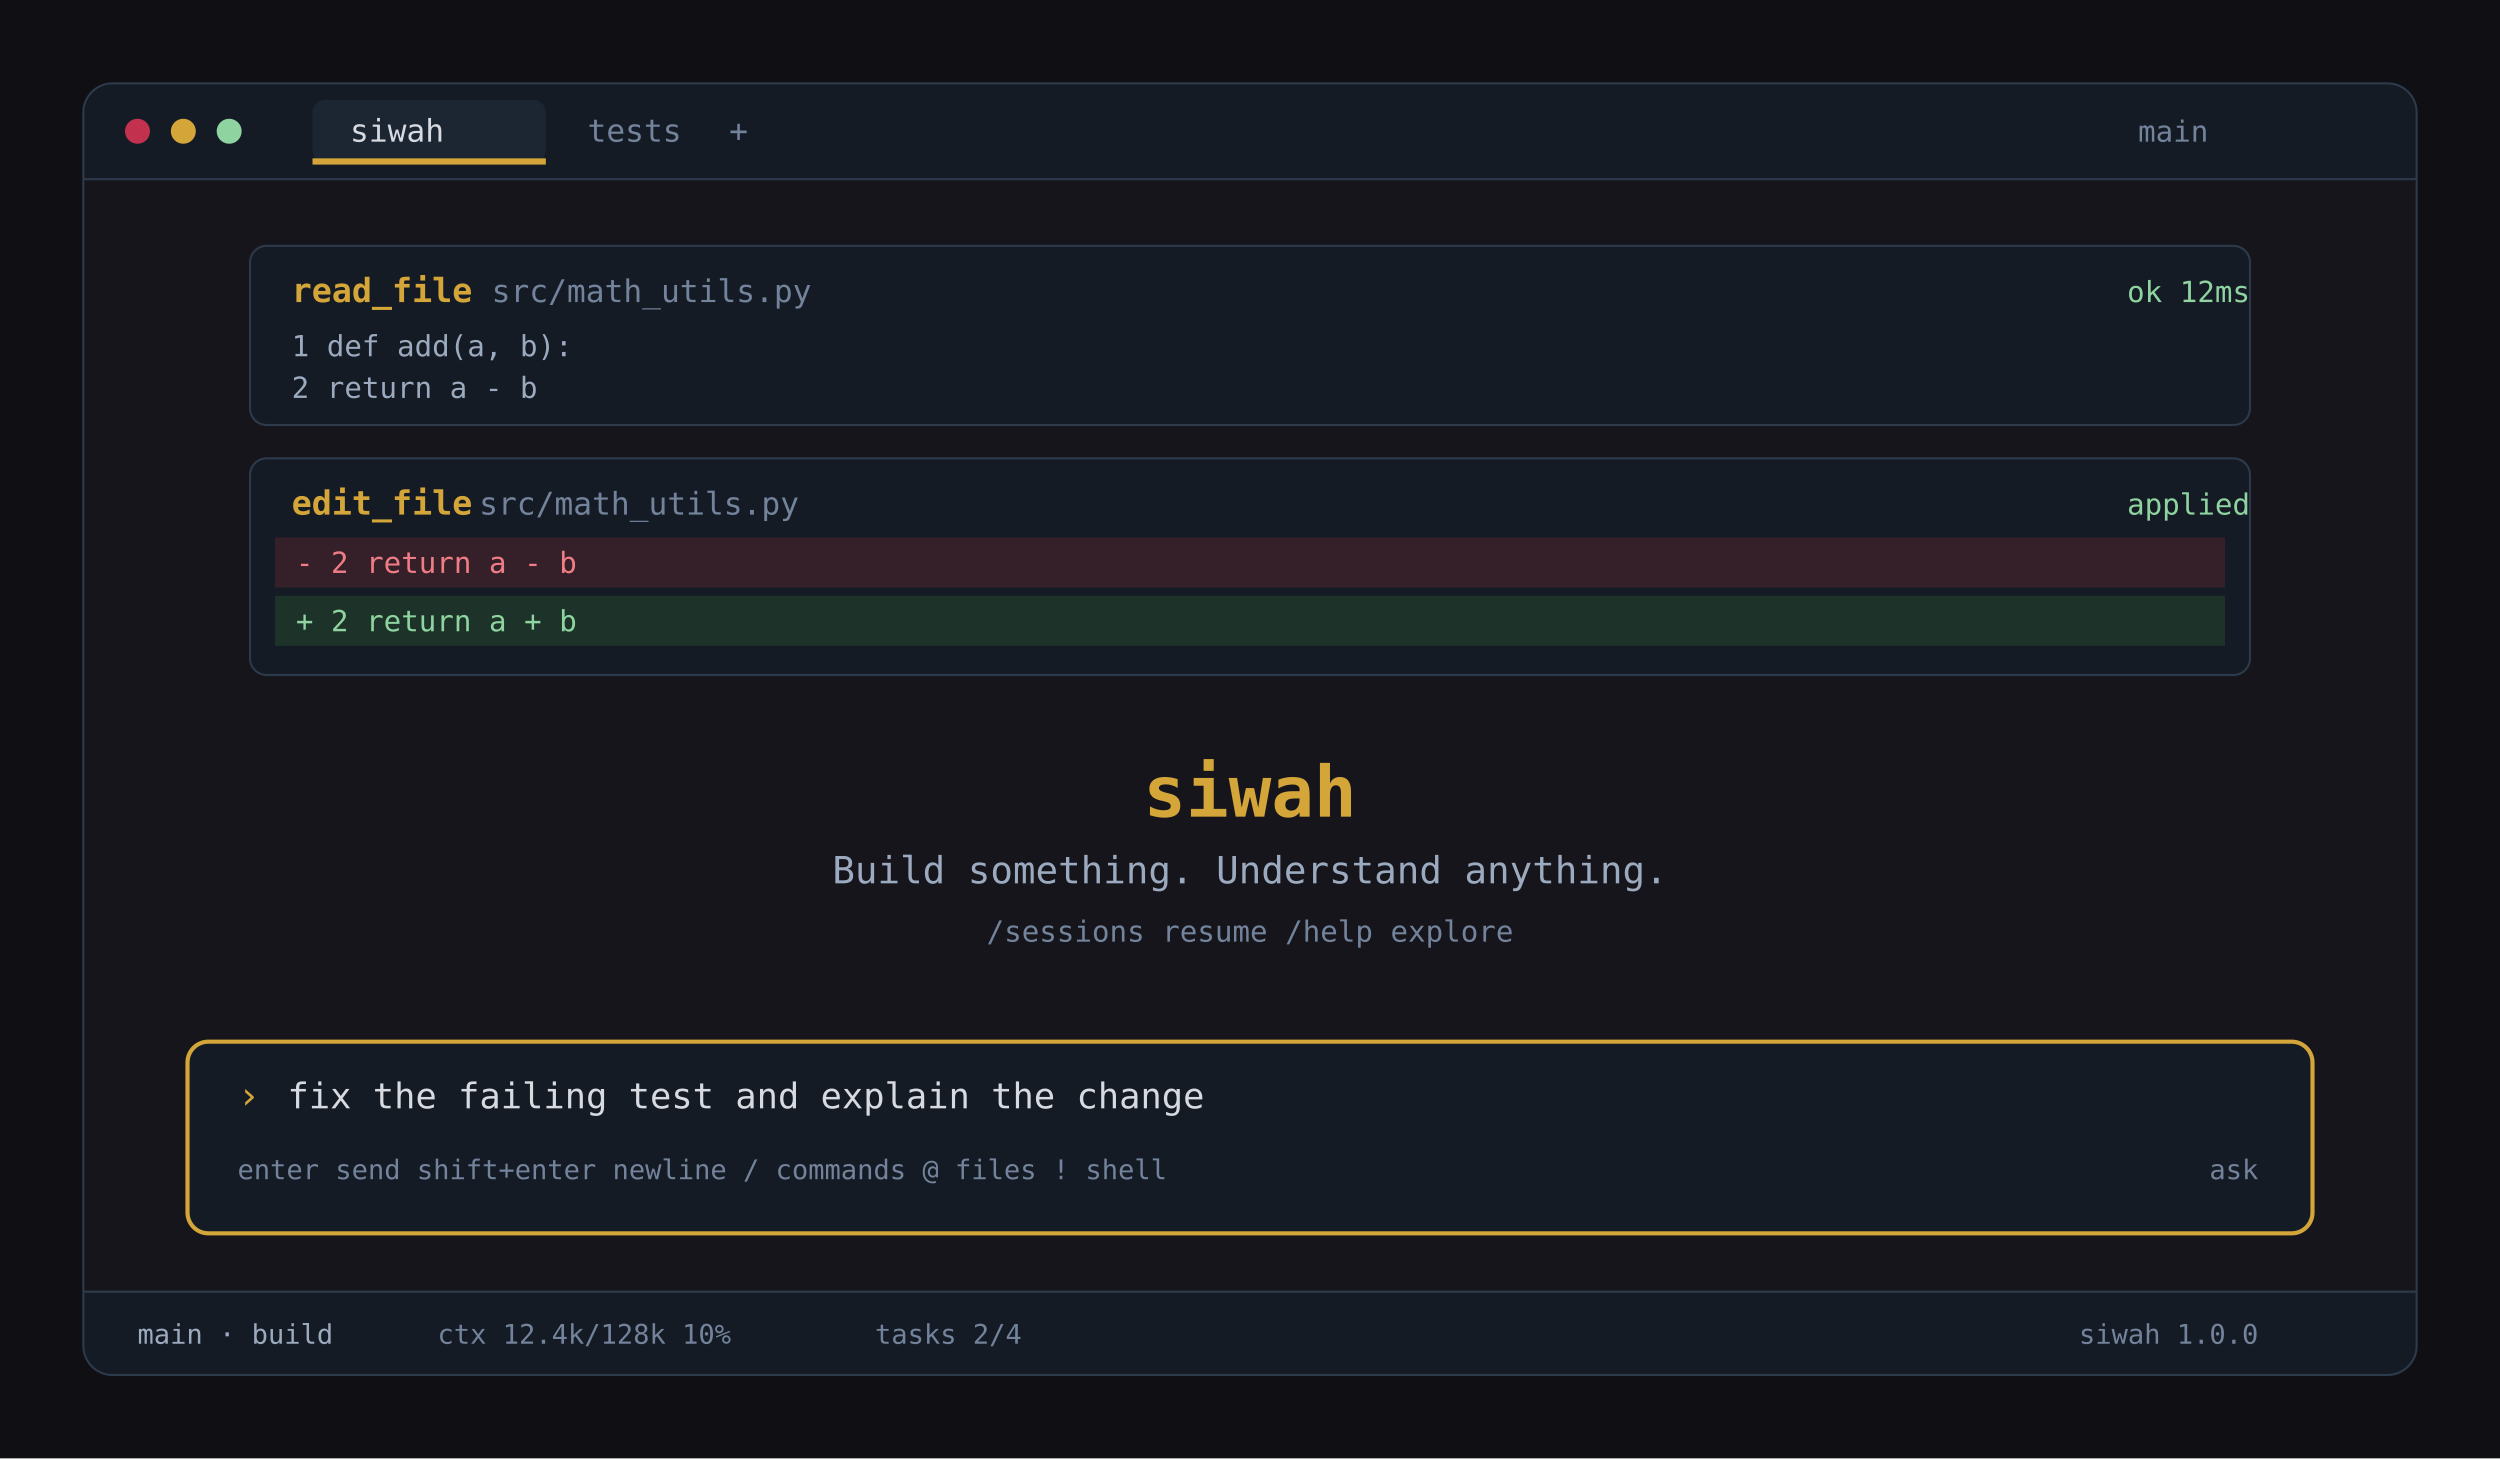
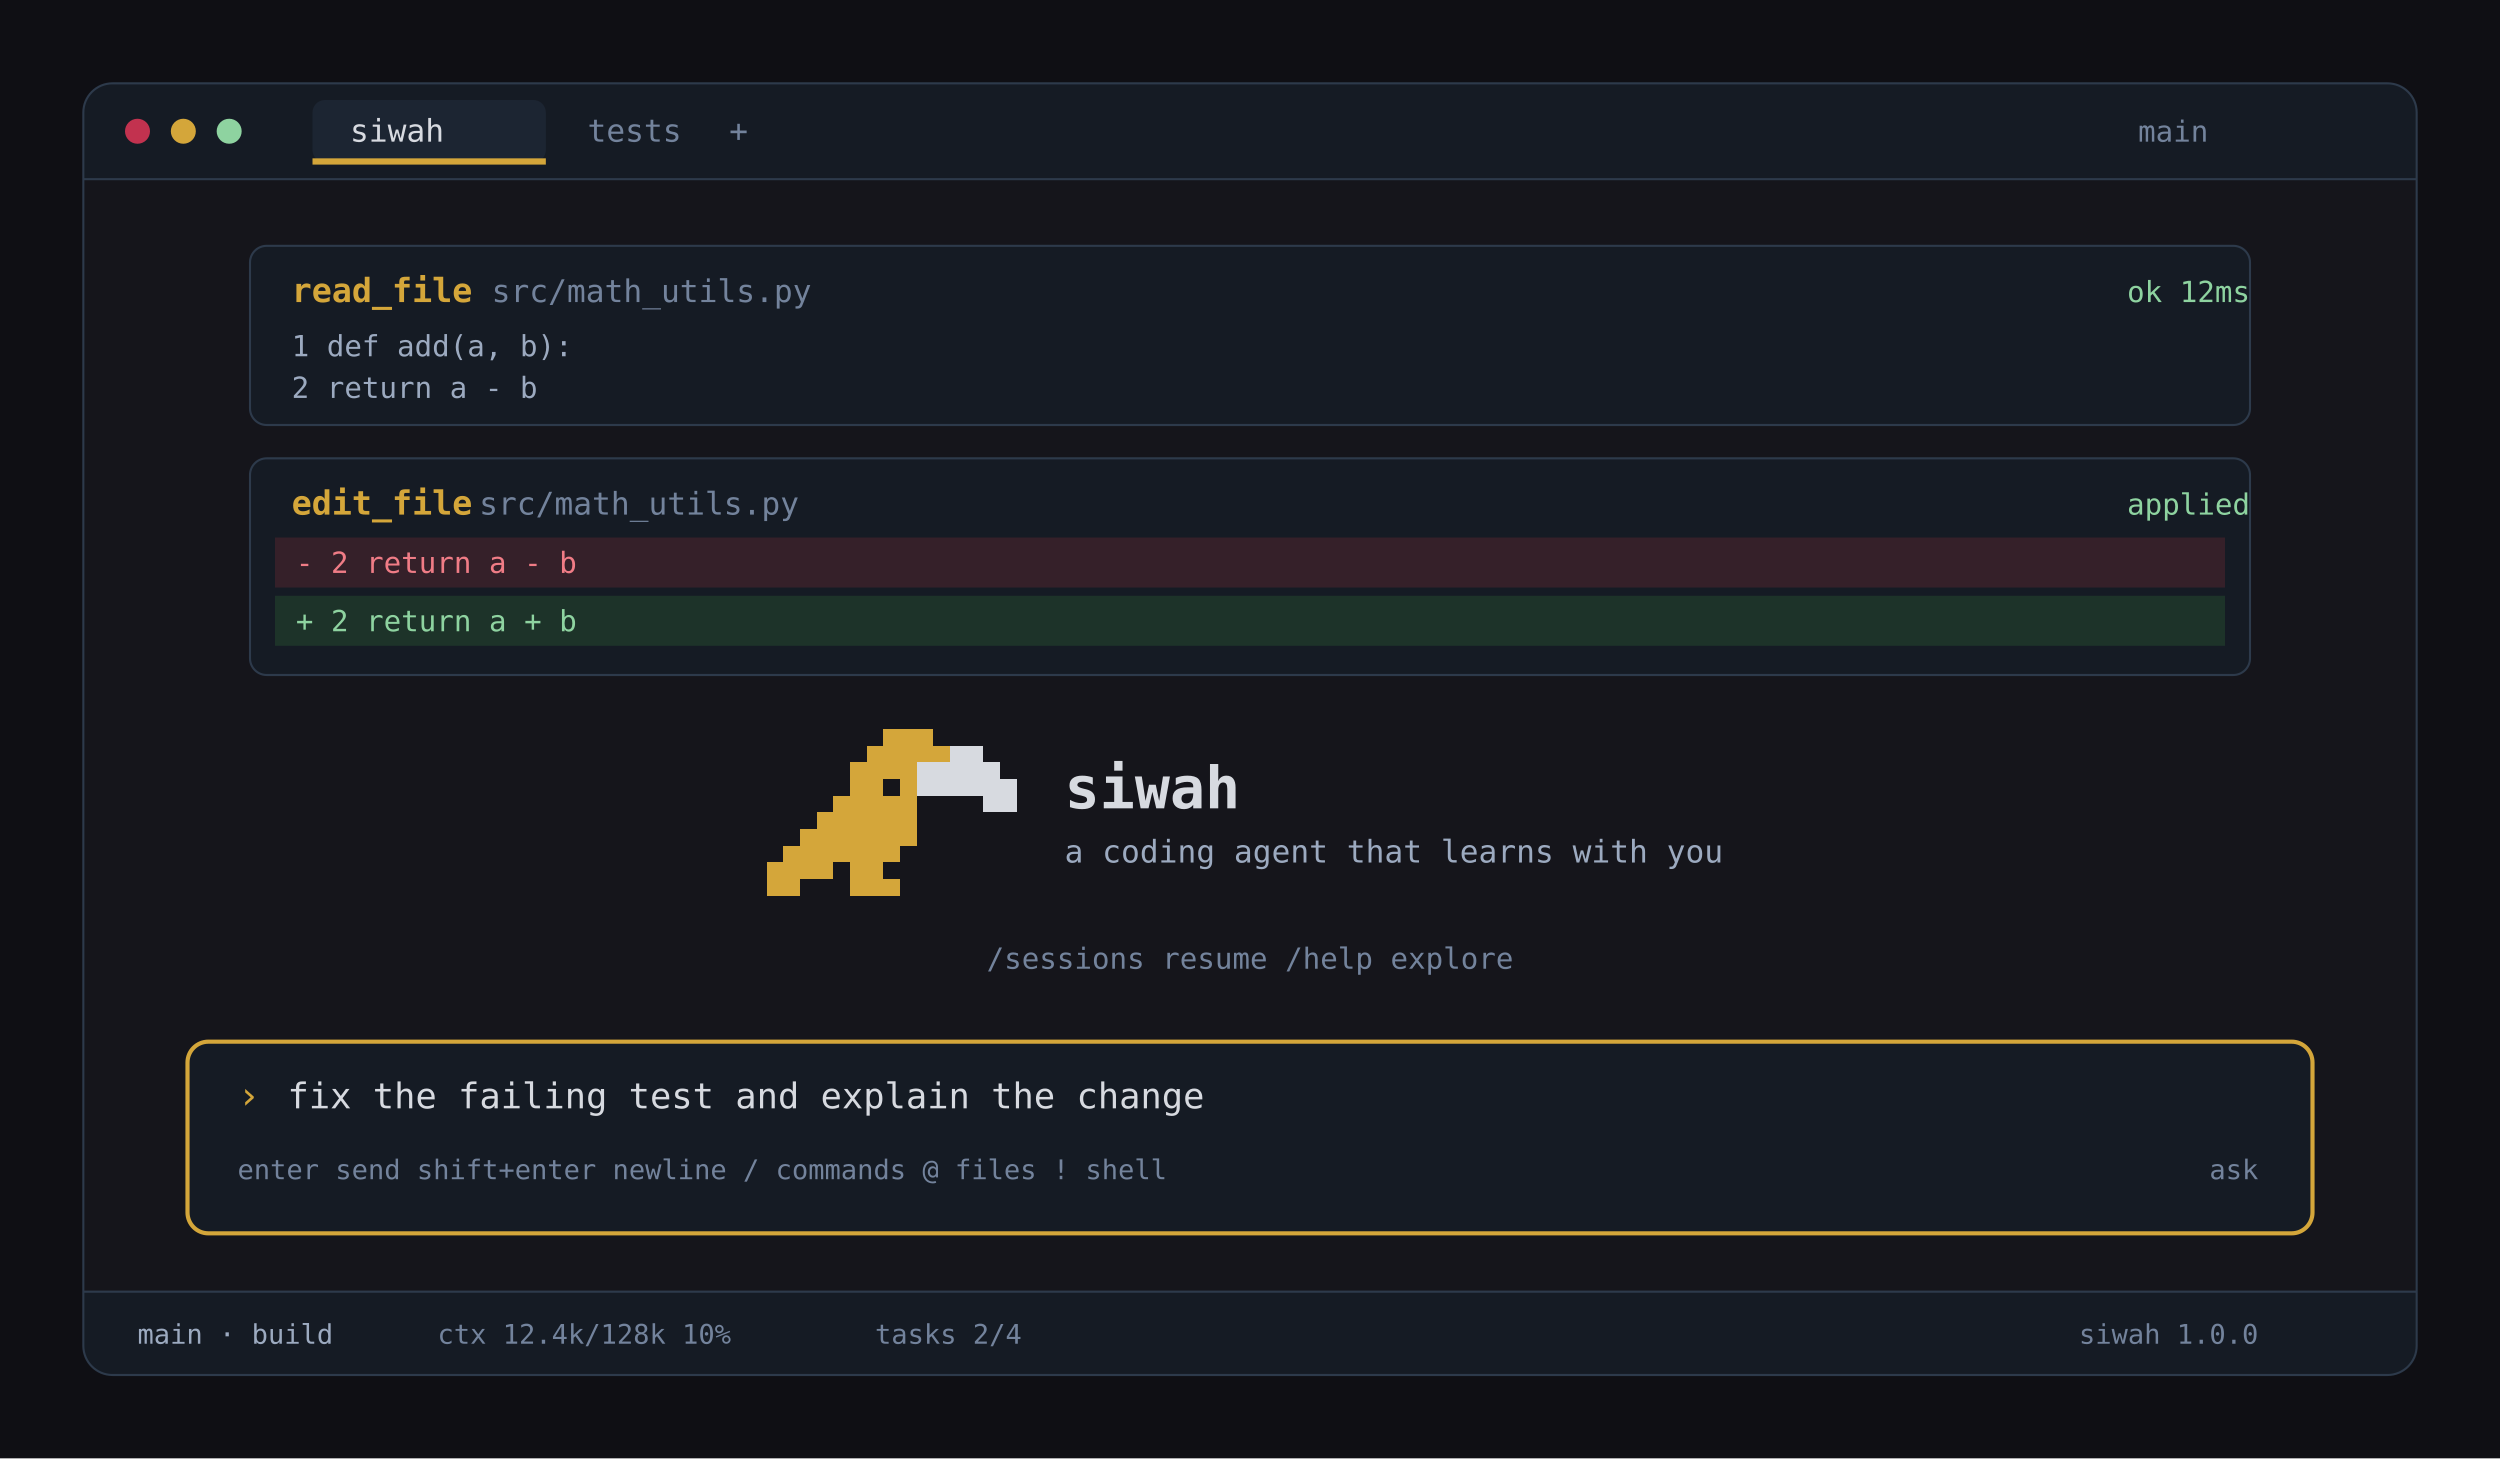
<svg xmlns="http://www.w3.org/2000/svg" viewBox="0 0 1200 700" width="1200" height="700" role="img" aria-labelledby="siwah-preview-title siwah-preview-desc">
  <defs>
    <clipPath id="window">
      <rect x="40" y="40" width="1120" height="620" rx="14" />
    </clipPath>
    <style>
      .ui { font-family: ui-monospace, SFMono-Regular, Menlo, Consolas, monospace; }
      .muted { fill: #9CAAC0; }
      .dim { fill: #73839C; }
      .gold { fill: #d4a63a; }
      .text { fill: #d7dae0; }
      .green { fill: #8ED3A0; }
      .red { fill: #F07C86; }
    </style>
  </defs>
  <rect width="1200" height="700" fill="#0f0f14" />
  <g clip-path="url(#window)">
    <rect x="40" y="40" width="1120" height="620" fill="#15151b" />
    <rect x="40" y="40" width="1120" height="46" fill="#151B24" />
    <circle cx="66" cy="63" r="6" fill="#c2324f" />
    <circle cx="88" cy="63" r="6" fill="#d4a63a" />
    <circle cx="110" cy="63" r="6" fill="#8ED3A0" />
    <rect x="150" y="48" width="112" height="30" rx="6" fill="#1C2532" />
    <text x="168" y="68" class="ui text" font-size="15" font-family="ui-monospace, SFMono-Regular, Menlo, Consolas, monospace" fill="#d7dae0">siwah</text>
    <rect x="150" y="76" width="112" height="3" fill="#d4a63a" />
    <text x="282" y="68" class="ui dim" font-size="15" font-family="ui-monospace, SFMono-Regular, Menlo, Consolas, monospace" fill="#73839C">tests</text>
    <text x="350" y="68" class="ui dim" font-size="15" font-family="ui-monospace, SFMono-Regular, Menlo, Consolas, monospace" fill="#73839C">+</text>
    <text x="1060" y="68" class="ui dim" font-size="14" text-anchor="end" font-family="ui-monospace, SFMono-Regular, Menlo, Consolas, monospace" fill="#73839C">main</text>
    <line x1="40" y1="86" x2="1160" y2="86" stroke="#2D3A4B" stroke-width="1" />
    <rect x="120" y="118" width="960" height="86" rx="8" fill="#151B24" stroke="#2D3A4B" stroke-width="1" />
    <text x="140" y="145" class="ui gold" font-size="16" font-weight="bold" font-family="ui-monospace, SFMono-Regular, Menlo, Consolas, monospace" fill="#d4a63a">read_file</text>
    <text x="236" y="145" class="ui dim" font-size="15" font-family="ui-monospace, SFMono-Regular, Menlo, Consolas, monospace" fill="#73839C">src/math_utils.py</text>
    <text x="1080" y="145" class="ui green" font-size="14" text-anchor="end" font-family="ui-monospace, SFMono-Regular, Menlo, Consolas, monospace" fill="#8ED3A0">ok 12ms</text>
    <text x="140" y="171" class="ui muted" font-size="14" font-family="ui-monospace, SFMono-Regular, Menlo, Consolas, monospace" fill="#9CAAC0">1  def add(a, b):</text>
    <text x="140" y="191" class="ui muted" font-size="14" font-family="ui-monospace, SFMono-Regular, Menlo, Consolas, monospace" fill="#9CAAC0">2      return a - b</text>
    <rect x="120" y="220" width="960" height="104" rx="8" fill="#151B24" stroke="#2D3A4B" stroke-width="1" />
    <text x="140" y="247" class="ui gold" font-size="16" font-weight="bold" font-family="ui-monospace, SFMono-Regular, Menlo, Consolas, monospace" fill="#d4a63a">edit_file</text>
    <text x="230" y="247" class="ui dim" font-size="15" font-family="ui-monospace, SFMono-Regular, Menlo, Consolas, monospace" fill="#73839C">src/math_utils.py</text>
    <text x="1080" y="247" class="ui green" font-size="14" text-anchor="end" font-family="ui-monospace, SFMono-Regular, Menlo, Consolas, monospace" fill="#8ED3A0">applied</text>
    <rect x="132" y="258" width="936" height="24" fill="#352029" />
    <text x="142" y="275" class="ui red" font-size="14" font-family="ui-monospace, SFMono-Regular, Menlo, Consolas, monospace" fill="#F07C86">- 2      return a - b</text>
    <rect x="132" y="286" width="936" height="24" fill="#1d3329" />
    <text x="142" y="303" class="ui green" font-size="14" font-family="ui-monospace, SFMono-Regular, Menlo, Consolas, monospace" fill="#8ED3A0">+ 2      return a + b</text>
-     <text x="600" y="392" class="ui gold" font-size="34" font-weight="bold" text-anchor="middle" font-family="ui-monospace, SFMono-Regular, Menlo, Consolas, monospace" fill="#d4a63a">siwah</text>
-     <text x="600" y="424" class="ui muted" font-size="18" text-anchor="middle" font-family="ui-monospace, SFMono-Regular, Menlo, Consolas, monospace" fill="#9CAAC0">Build something. Understand anything.</text>
-     <text x="600" y="452" class="ui dim" font-size="14" text-anchor="middle" font-family="ui-monospace, SFMono-Regular, Menlo, Consolas, monospace" fill="#73839C">/sessions resume    /help explore</text>
+     <g transform="translate(368 350) scale(8)" shape-rendering="crispEdges">
+       <path fill="#d4a63a" d="M7 0h3v1h-3z M6 1h5v1h-5z M5 2h4v1h-4z M5 3h2v1h-2z M8 3h1v1h-1z M4 4h5v1h-5z M3 5h6v1h-6z M2 6h7v1h-7z M1 7h7v1h-7z M0 8h4v1h-4z M5 8h2v1h-2z M0 9h2v1h-2z M5 9h3v1h-3z" />
+       <path fill="#d7dae0" d="M11 1h2v1h-2z M9 2h5v1h-5z M9 3h6v1h-6z M13 4h2v1h-2z" />
+     </g>
+     <text x="511" y="388" fill="#d7dae0" font-family="ui-monospace, SFMono-Regular, Menlo, Consolas, monospace" font-size="28" font-weight="700">siwah</text>
+     <text x="511" y="414" fill="#9CAAC0" font-family="ui-monospace, SFMono-Regular, Menlo, Consolas, monospace" font-size="15">a coding agent that learns with you</text>
+     <text x="600" y="465" class="ui dim" font-size="14" text-anchor="middle">/sessions resume    /help explore</text>
    <rect x="90" y="500" width="1020" height="92" rx="10" fill="#151B24" stroke="#d4a63a" stroke-width="2" />
    <text x="114" y="532" class="ui gold" font-size="18" font-family="ui-monospace, SFMono-Regular, Menlo, Consolas, monospace" fill="#d4a63a">›</text>
    <text x="138" y="532" class="ui text" font-size="17" font-family="ui-monospace, SFMono-Regular, Menlo, Consolas, monospace" fill="#d7dae0">fix the failing test and explain the change</text>
    <text x="114" y="566" class="ui dim" font-size="13" font-family="ui-monospace, SFMono-Regular, Menlo, Consolas, monospace" fill="#73839C">enter send   shift+enter newline   / commands   @ files   ! shell</text>
    <text x="1084" y="566" class="ui dim" font-size="13" text-anchor="end" font-family="ui-monospace, SFMono-Regular, Menlo, Consolas, monospace" fill="#73839C">ask</text>
    <rect x="40" y="620" width="1120" height="40" fill="#151B24" />
    <line x1="40" y1="620" x2="1160" y2="620" stroke="#2D3A4B" stroke-width="1" />
    <text x="66" y="645" class="ui muted" font-size="13" font-family="ui-monospace, SFMono-Regular, Menlo, Consolas, monospace" fill="#9CAAC0">main · build</text>
    <text x="210" y="645" class="ui dim" font-size="13" font-family="ui-monospace, SFMono-Regular, Menlo, Consolas, monospace" fill="#73839C">ctx 12.4k/128k 10%</text>
    <text x="420" y="645" class="ui dim" font-size="13" font-family="ui-monospace, SFMono-Regular, Menlo, Consolas, monospace" fill="#73839C">tasks 2/4</text>
    <text x="1084" y="645" class="ui dim" font-size="13" text-anchor="end" font-family="ui-monospace, SFMono-Regular, Menlo, Consolas, monospace" fill="#73839C">siwah 1.0.0</text>
  </g>
  <rect x="40" y="40" width="1120" height="620" rx="14" fill="none" stroke="#2D3A4B" stroke-width="1" />
</svg>
